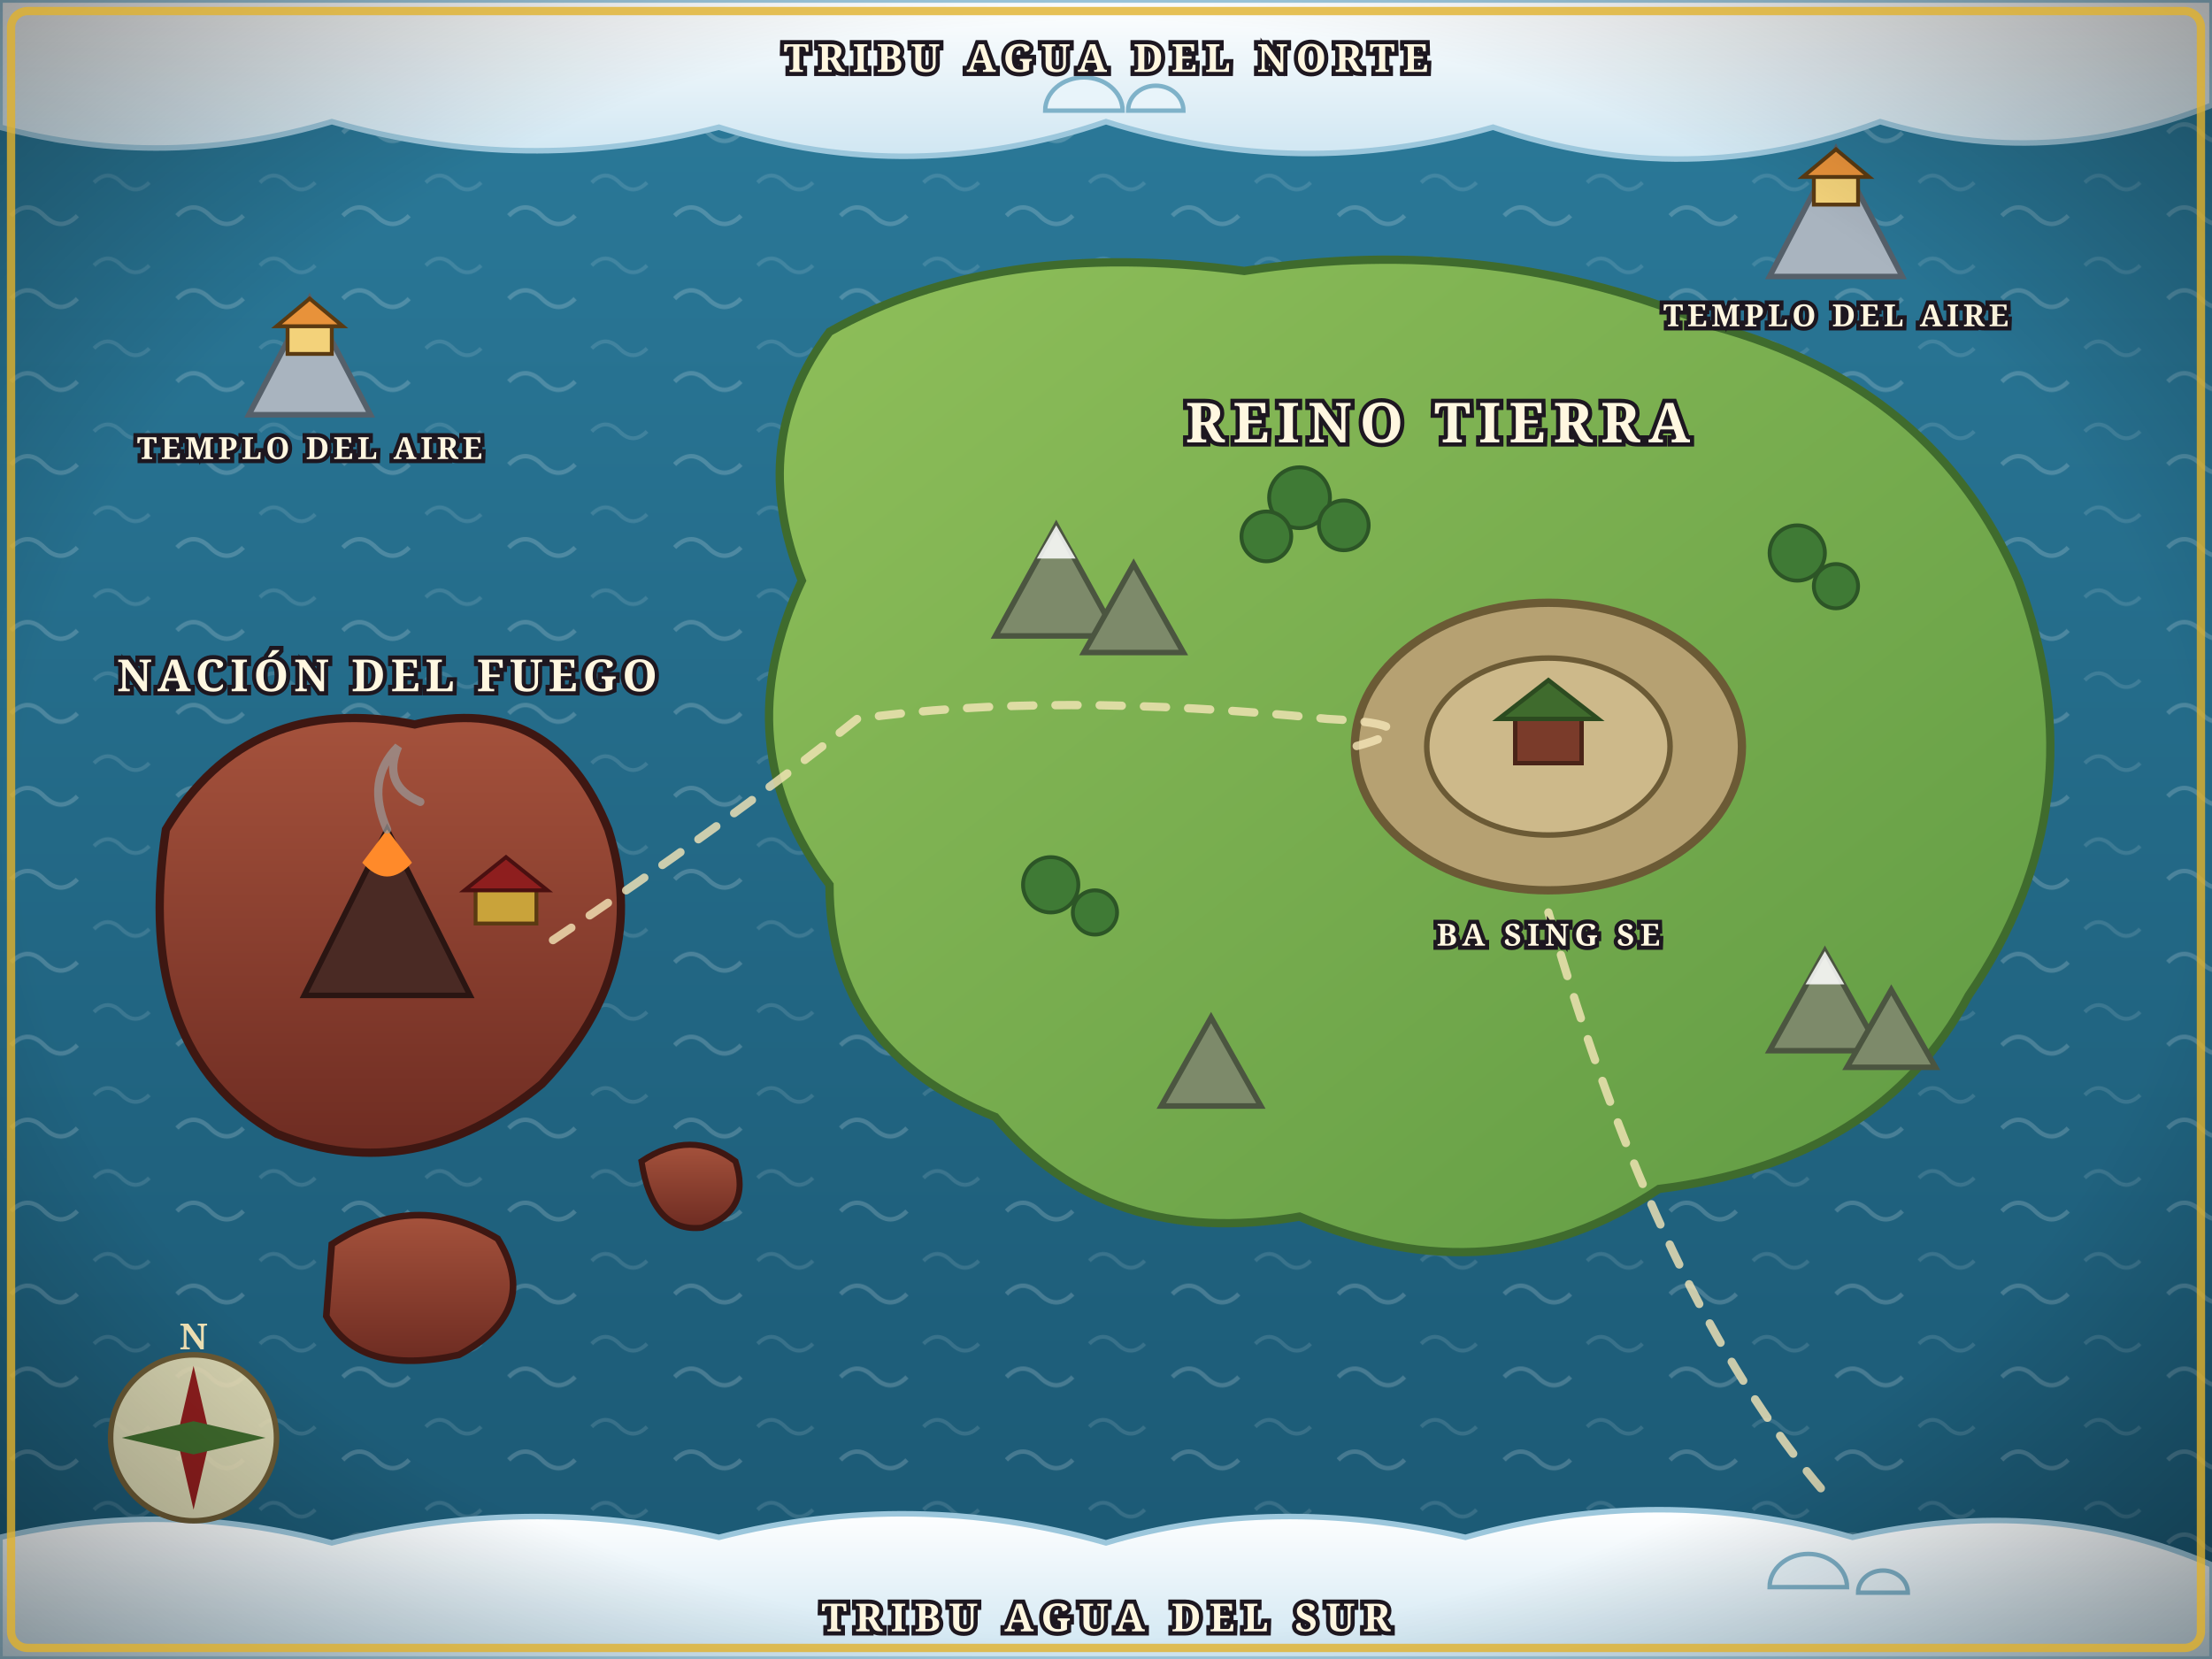
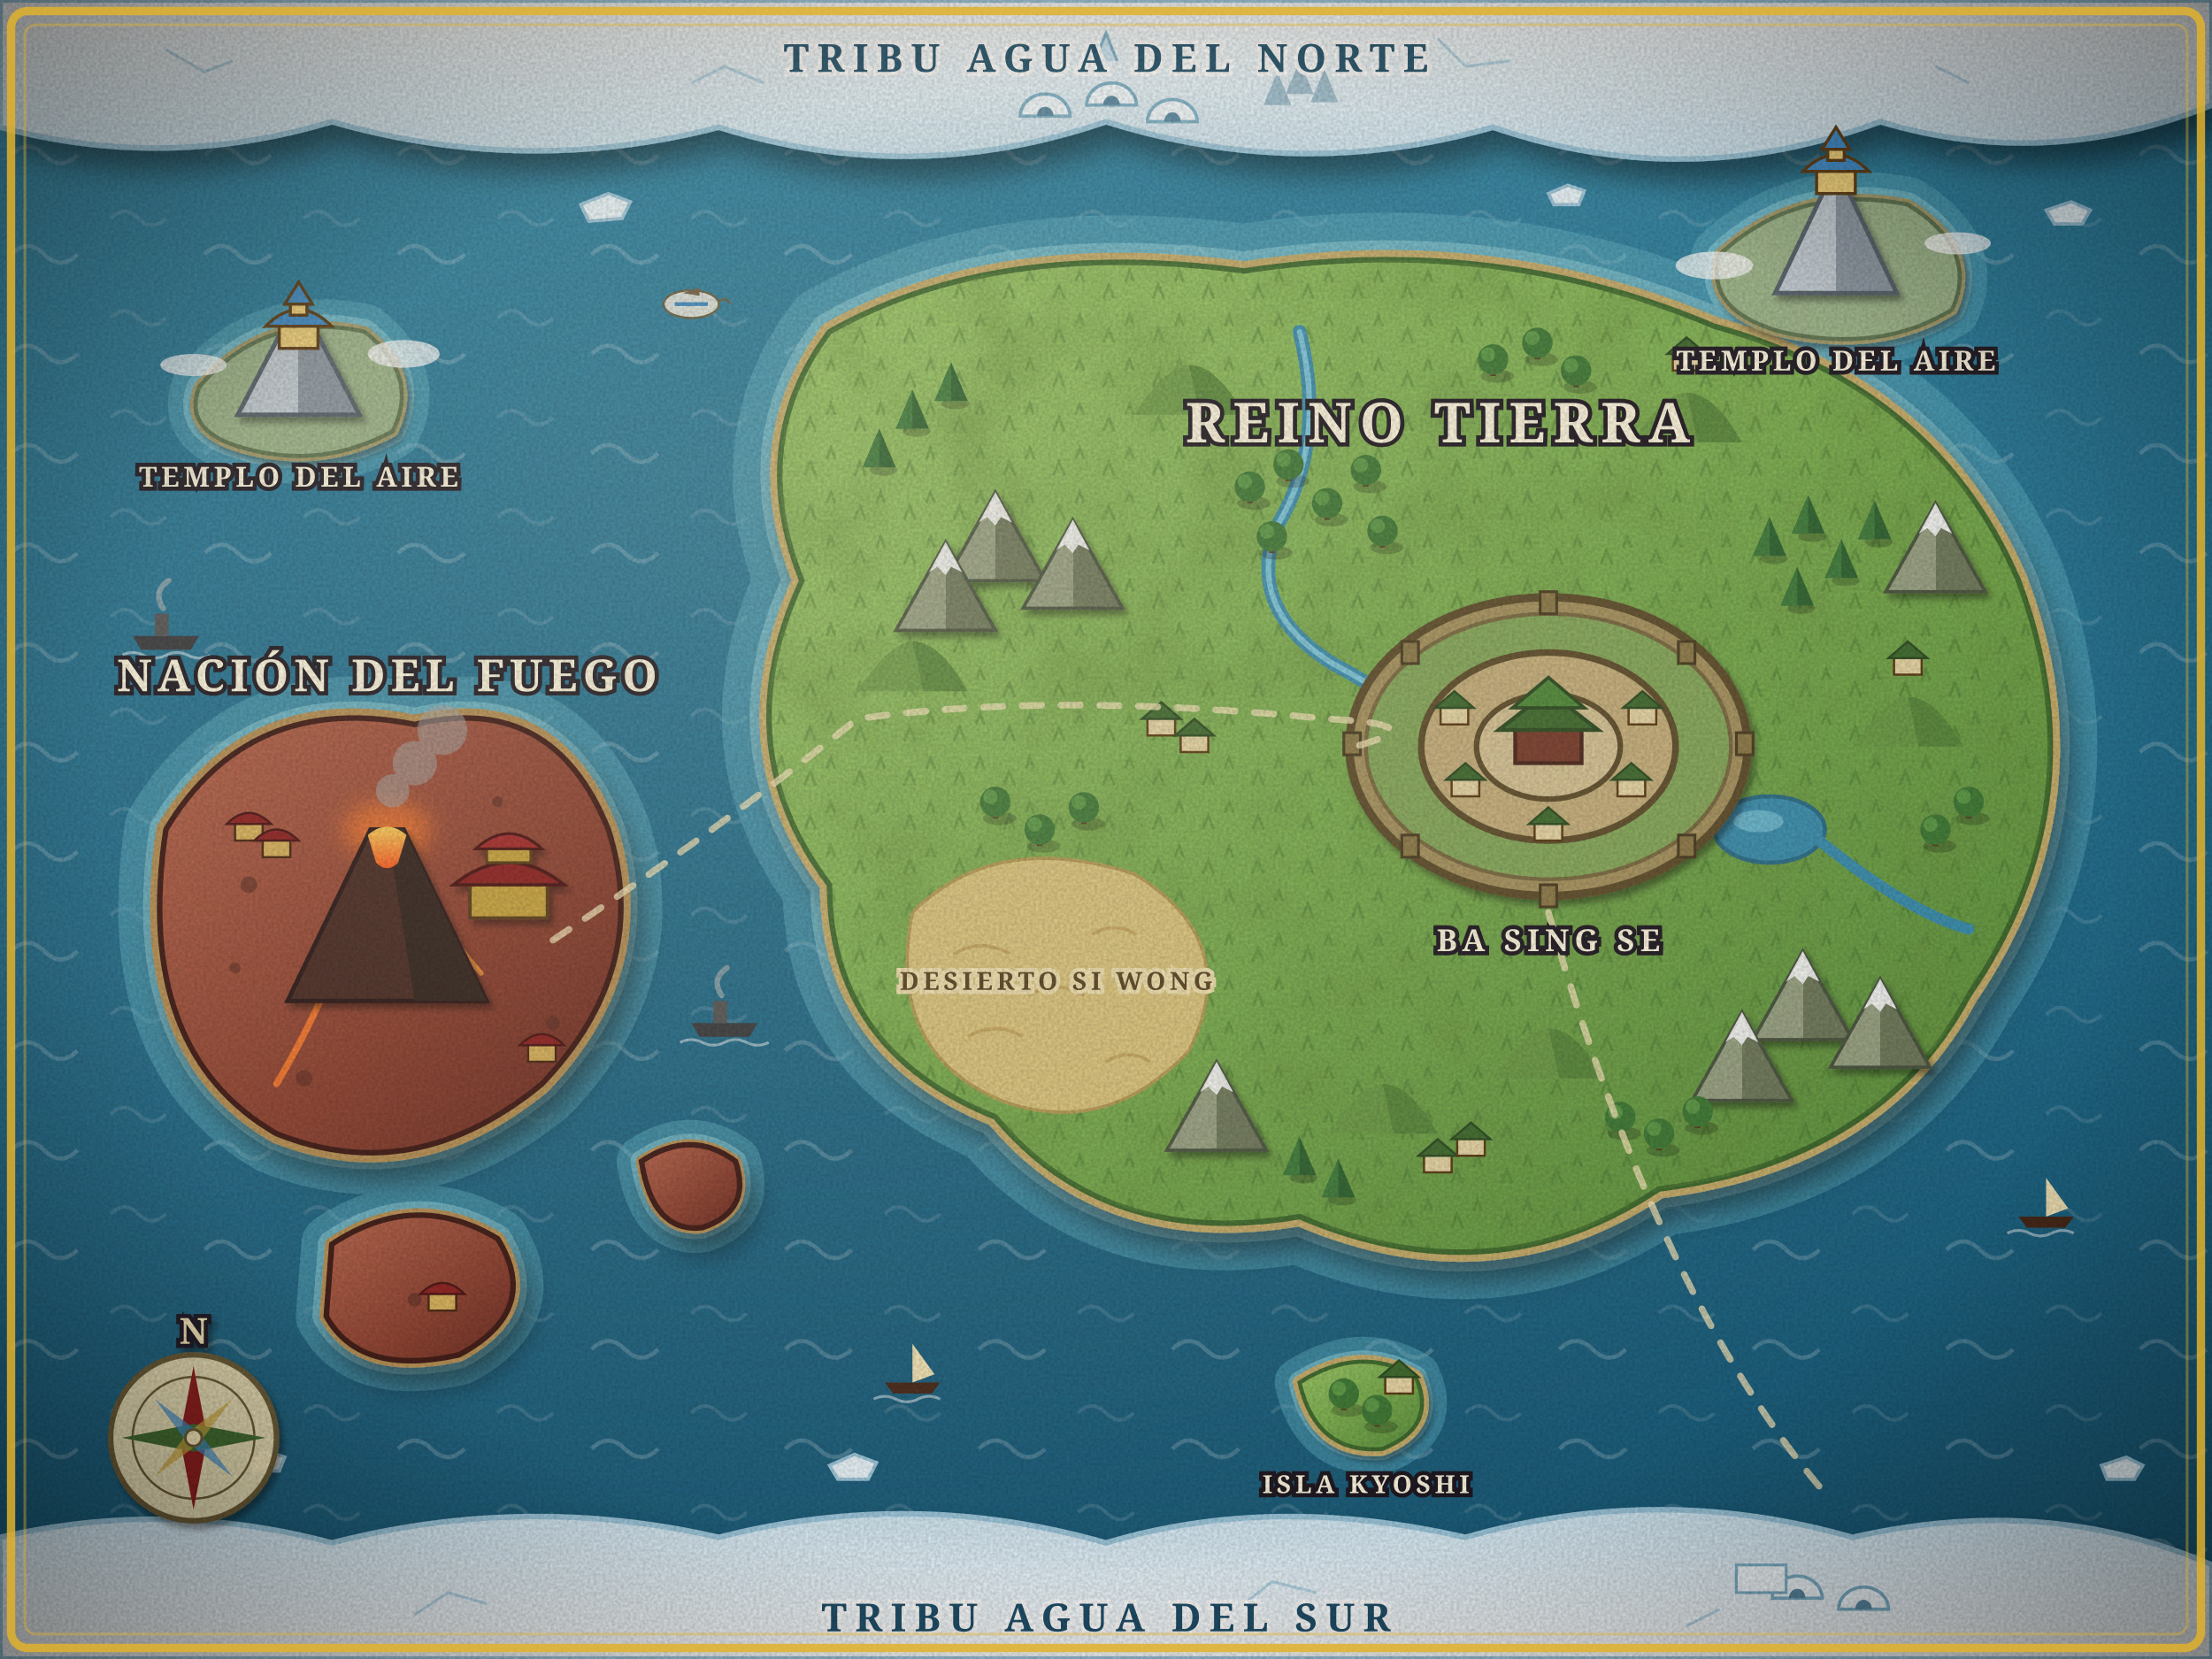
- <svg xmlns="http://www.w3.org/2000/svg" viewBox="0 0 800 600" width="800" height="600">
+ <svg xmlns="http://www.w3.org/2000/svg" xmlns:xlink="http://www.w3.org/1999/xlink" viewBox="0 0 800 600" width="800" height="600">
  <defs>
    <linearGradient id="mar" x1="0" y1="0" x2="0" y2="1">
-       <stop offset="0" stop-color="#2b7a9a" />
-       <stop offset="1" stop-color="#1b5873" />
+       <stop offset="0" stop-color="#2f86a6" />
+       <stop offset="0.5" stop-color="#226f8f" />
+       <stop offset="1" stop-color="#1a5a77" />
    </linearGradient>
    <linearGradient id="tierra" x1="0" y1="0" x2="1" y2="1">
-       <stop offset="0" stop-color="#8fbf5a" />
-       <stop offset="1" stop-color="#5f9a43" />
-     </linearGradient>
-     <linearGradient id="fuego" x1="0" y1="0" x2="0" y2="1">
-       <stop offset="0" stop-color="#a5523c" />
-       <stop offset="1" stop-color="#6e2c22" />
+       <stop offset="0" stop-color="#9cc865" />
+       <stop offset="0.55" stop-color="#78ac4c" />
+       <stop offset="1" stop-color="#5a8f3d" />
+     </linearGradient>
+     <linearGradient id="fuego" x1="0" y1="0" x2="1" y2="1">
+       <stop offset="0" stop-color="#b8634a" />
+       <stop offset="0.6" stop-color="#8e3f2e" />
+       <stop offset="1" stop-color="#6a2a20" />
    </linearGradient>
    <linearGradient id="hielo" x1="0" y1="0" x2="0" y2="1">
      <stop offset="0" stop-color="#ffffff" />
      <stop offset="1" stop-color="#cfe6f2" />
    </linearGradient>
+     <linearGradient id="hieloSur" x1="0" y1="1" x2="0" y2="0">
+       <stop offset="0" stop-color="#ffffff" />
+       <stop offset="1" stop-color="#cfe6f2" />
+     </linearGradient>
+     <linearGradient id="montana" x1="0" y1="0" x2="1" y2="0">
+       <stop offset="0.5" stop-color="#9aa384" />
+       <stop offset="0.5" stop-color="#6f7a5c" />
+     </linearGradient>
+     <linearGradient id="montanaGris" x1="0" y1="0" x2="1" y2="0">
+       <stop offset="0.5" stop-color="#c3ccd4" />
+       <stop offset="0.5" stop-color="#8c97a2" />
+     </linearGradient>
+     <linearGradient id="lava" x1="0" y1="0" x2="0" y2="1">
+       <stop offset="0" stop-color="#ffd25a" />
+       <stop offset="1" stop-color="#ff5a1f" />
+     </linearGradient>
    <radialGradient id="vineta" cx="0.5" cy="0.5" r="0.75">
-       <stop offset="0.65" stop-color="#000" stop-opacity="0" />
-       <stop offset="1" stop-color="#000" stop-opacity="0.45" />
+       <stop offset="0.6" stop-color="#000" stop-opacity="0" />
+       <stop offset="1" stop-color="#000" stop-opacity="0.5" />
    </radialGradient>
-     <pattern id="olas" width="60" height="30" patternUnits="userSpaceOnUse">
-       <path d="M4 18 q6 -6 12 0 t12 0" fill="none" stroke="#ffffff" stroke-opacity="0.18" stroke-width="1.6" />
-       <path d="M34 6 q5 -5 10 0 t10 0" fill="none" stroke="#ffffff" stroke-opacity="0.12" stroke-width="1.4" />
+     <radialGradient id="luz" cx="0.35" cy="0.3" r="0.7">
+       <stop offset="0" stop-color="#fff6d8" stop-opacity="0.18" />
+       <stop offset="1" stop-color="#fff6d8" stop-opacity="0" />
+     </radialGradient>
+     <filter id="textura" x="0" y="0" width="100%" height="100%">
+       <feTurbulence type="fractalNoise" baseFrequency="0.9" numOctaves="2" seed="4" result="ruido" />
+       <feColorMatrix in="ruido" type="matrix" values="0 0 0 0 0  0 0 0 0 0  0 0 0 0 0  0 0 0 0.22 0" />
+       <feComposite in2="SourceGraphic" operator="in" />
+     </filter>
+     <filter id="manchas" x="0" y="0" width="100%" height="100%">
+       <feTurbulence type="fractalNoise" baseFrequency="0.035" numOctaves="3" seed="9" result="ruido" />
+       <feColorMatrix in="ruido" type="matrix" values="0 0 0 0 0.15  0 0 0 0 0.3  0 0 0 0 0.05  0 0 0 0.9 -0.35" />
+       <feComposite in2="SourceGraphic" operator="in" />
+     </filter>
+     <filter id="sombra" x="-10%" y="-10%" width="120%" height="130%">
+       <feGaussianBlur in="SourceAlpha" stdDeviation="5" />
+       <feOffset dx="4" dy="7" />
+       <feComponentTransfer>
+         <feFuncA type="linear" slope="0.45" />
+       </feComponentTransfer>
+       <feMerge>
+         <feMergeNode />
+         <feMergeNode in="SourceGraphic" />
+       </feMerge>
+     </filter>
+     <filter id="sombraChica" x="-30%" y="-30%" width="160%" height="170%">
+       <feGaussianBlur in="SourceAlpha" stdDeviation="1.2" />
+       <feOffset dx="1.5" dy="2" />
+       <feComponentTransfer>
+         <feFuncA type="linear" slope="0.4" />
+       </feComponentTransfer>
+       <feMerge>
+         <feMergeNode />
+         <feMergeNode in="SourceGraphic" />
+       </feMerge>
+     </filter>
+     <filter id="brillo" x="-50%" y="-50%" width="200%" height="200%">
+       <feGaussianBlur stdDeviation="4" />
+     </filter>
+     <pattern id="olas" width="70" height="36" patternUnits="userSpaceOnUse">
+       <path d="M4 20 q6 -6 12 0 t12 0" fill="none" stroke="#ffffff" stroke-opacity="0.2" stroke-width="1.5" />
+       <path d="M40 7 q5 -5 10 0 t10 0" fill="none" stroke="#ffffff" stroke-opacity="0.13" stroke-width="1.3" />
    </pattern>
+     <pattern id="pasto" width="18" height="16" patternUnits="userSpaceOnUse">
+       <path d="M3 12 l2 -5 l2 5 M11 6 l1.5 -4 l1.5 4" fill="none" stroke="#3f6d2c" stroke-opacity="0.35" stroke-width="1" />
+     </pattern>
+     <path id="continente" d="M300 120 Q360 86 450 98 Q540 84 620 118 Q700 140 730 210 Q760 290 712 360            Q680 420 600 430 Q540 470 470 440 Q400 452 360 404 Q300 380 300 320            Q262 270 290 210 Q270 160 300 120 Z" />
+     <path id="islaFuego" d="M60 300 Q90 250 150 262 Q200 250 220 300 Q236 350 196 392 Q150 430 100 410 Q48 380 60 300 Z" />
+     <path id="islaFuego2" d="M120 450 Q150 430 180 448 Q196 474 166 490 Q130 498 118 476 Z" />
+     <path id="islaFuego3" d="M232 420 Q250 408 266 420 Q272 438 254 444 Q236 446 232 420 Z" />
+     <path id="islaAire1" d="M622 92 Q650 66 690 74 Q716 90 706 112 Q680 128 644 120 Q616 112 622 92 Z" />
+     <path id="islaAire2" d="M72 140 Q96 112 132 120 Q152 136 142 156 Q116 170 88 162 Q66 156 72 140 Z" />
+     <path id="islaKyoshi" d="M470 500 Q492 486 512 498 Q520 516 500 524 Q476 526 470 500 Z" />
+     <g id="arbol">
+       <ellipse cx="1.5" cy="6" rx="6" ry="2.4" fill="#000" opacity="0.22" />
+       <rect x="-1" y="1" width="2" height="5" fill="#5b3b22" />
+       <circle r="5.5" fill="#3f7a35" />
+       <circle cx="-1.8" cy="-1.8" r="2.6" fill="#5c9a46" />
+     </g>
+     <g id="pino">
+       <ellipse cx="1.5" cy="6" rx="5" ry="2" fill="#000" opacity="0.22" />
+       <path d="M0 -9 L6 5 L-6 5 Z" fill="#2f6430" />
+       <path d="M0 -9 L-6 5 L0 5 Z" fill="#3f7d3b" />
+     </g>
+     <g id="cerro">
+       <path d="M-20 10 Q-8 -8 0 -8 Q10 -8 20 10 Z" fill="#6c9a45" opacity="0.8" />
+       <path d="M0 -8 Q10 -8 20 10 L4 10 Z" fill="#4f7d34" opacity="0.6" />
+     </g>
+     <g id="pico">
+       <path d="M-18 14 L0 -18 L18 14 Z" fill="url(#montana)" stroke="#4b5540" stroke-width="1.2" />
+       <path d="M-6 -7 L0 -18 L6 -7 L2 -9 L0 -6 L-3 -9 Z" fill="#fff" opacity="0.9" />
+     </g>
+     <g id="pinoNieve">
+       <path d="M0 -8 L5 4 L-5 4 Z" fill="#9fbfcf" />
+     </g>
+     <g id="casa">
+       <rect x="-5" y="-3" width="10" height="7" fill="#e9d7a6" stroke="#5a3a12" stroke-width="0.8" />
+       <path d="M-7 -2 L0 -8 L7 -2 Z" fill="#3f6b2d" stroke="#2c4b20" stroke-width="0.8" />
+     </g>
+     <g id="casaFuego">
+       <rect x="-5" y="-3" width="10" height="7" fill="#d9b25a" stroke="#4a2410" stroke-width="0.8" />
+       <path d="M-8 -2 Q0 -10 8 -2 Z" fill="#8e1e1e" stroke="#4a1010" stroke-width="0.8" />
+     </g>
+     <g id="iglu">
+       <path d="M-9 4 a9 8 0 0 1 18 0 Z" fill="#f4fbff" stroke="#7fb2c9" stroke-width="1.2" />
+       <path d="M-3 4 a3 3.4 0 0 1 6 0 Z" fill="#5b8aa3" />
+     </g>
+     <g id="barco">
+       <path d="M-10 0 L10 0 L7 4 L-7 4 Z" fill="#4a2a1a" />
+       <path d="M0 0 L0 -14 L8 -3 Z" fill="#f5e6b8" />
+       <path d="M-14 6 q4 -2 8 0 t8 0 t8 0" fill="none" stroke="#fff" stroke-opacity="0.5" stroke-width="1" />
+     </g>
+     <g id="barcoFuego">
+       <path d="M-12 0 L12 0 L9 5 L-9 5 Z" fill="#3a3a3e" />
+       <rect x="-4" y="-8" width="5" height="8" fill="#555" />
+       <path d="M-1 -10 q-4 -6 2 -10" fill="none" stroke="#bbb" stroke-width="2" stroke-linecap="round" opacity="0.6" />
+       <path d="M-16 7 q4 -2 8 0 t8 0 t8 0 t8 0" fill="none" stroke="#fff" stroke-opacity="0.5" stroke-width="1" />
+     </g>
  </defs>
  <rect width="800" height="600" fill="url(#mar)" />
  <rect width="800" height="600" fill="url(#olas)" />
-   <path d="M0 0 H800 V38 Q740 62 680 44 Q610 70 540 46 Q470 66 400 44 Q330 68 260 46 Q190 64 120 44 Q60 62 0 46 Z" fill="url(#hielo)" stroke="#9cc7dc" stroke-width="2" />
-   <g fill="#e8f4fa" stroke="#7fb2c9" stroke-width="1.6">
-     <path d="M378 40 a14 12 0 0 1 28 0 Z" />
-     <path d="M408 40 a10 9 0 0 1 20 0 Z" />
-   </g>
-   <path d="M0 600 H800 V566 Q740 540 670 556 Q600 536 530 556 Q460 540 400 558 Q330 538 260 556 Q190 540 120 558 Q60 542 0 556 Z" fill="url(#hielo)" stroke="#9cc7dc" stroke-width="2" />
-   <g fill="#e8f4fa" stroke="#7fb2c9" stroke-width="1.6">
-     <path d="M640 574 a14 12 0 0 1 28 0 Z" />
-     <path d="M672 576 a9 8 0 0 1 18 0 Z" />
-   </g>
-   <path d="M300 120 Q360 86 450 98 Q540 84 620 118 Q700 140 730 210 Q760 290 712 360            Q680 420 600 430 Q540 470 470 440 Q400 452 360 404 Q300 380 300 320            Q262 270 290 210 Q270 160 300 120 Z" fill="url(#tierra)" stroke="#3f6b2d" stroke-width="3" />
-   <ellipse cx="560" cy="270" rx="70" ry="52" fill="#b6a172" stroke="#6b5a35" stroke-width="3" />
-   <ellipse cx="560" cy="270" rx="44" ry="32" fill="#cdb98a" stroke="#6b5a35" stroke-width="2" />
-   <rect x="548" y="258" width="24" height="18" fill="#7a3b2a" stroke="#4a2418" stroke-width="1.6" />
-   <path d="M542 260 L560 246 L578 260 Z" fill="#3f6b2d" stroke="#2c4b20" stroke-width="1.6" />
-   <g fill="#7d8a6a" stroke="#4b5540" stroke-width="2">
-     <path d="M360 230 l22 -40 l22 40 Z" />
-     <path d="M392 236 l18 -32 l18 32 Z" />
-     <path d="M640 380 l20 -36 l20 36 Z" />
-     <path d="M668 386 l16 -28 l16 28 Z" />
-     <path d="M420 400 l18 -32 l18 32 Z" />
-   </g>
-   <g fill="#ffffff" opacity="0.85">
-     <path d="M375 202 l7 -12 l7 12 Z" />
-     <path d="M653 356 l7 -12 l7 12 Z" />
-   </g>
-   <g fill="#3f7a35" stroke="#2c5526" stroke-width="1.4">
-     <circle cx="470" cy="180" r="11" />
-     <circle cx="486" cy="190" r="9" />
-     <circle cx="458" cy="194" r="9" />
-     <circle cx="650" cy="200" r="10" />
-     <circle cx="664" cy="212" r="8" />
-     <circle cx="380" cy="320" r="10" />
-     <circle cx="396" cy="330" r="8" />
-   </g>
-   <path d="M60 300 Q90 250 150 262 Q200 250 220 300 Q236 350 196 392 Q150 430 100 410 Q48 380 60 300 Z" fill="url(#fuego)" stroke="#3e1712" stroke-width="3" />
-   <path d="M120 450 Q150 430 180 448 Q196 474 166 490 Q130 498 118 476 Z" fill="url(#fuego)" stroke="#3e1712" stroke-width="2.4" />
-   <path d="M232 420 Q250 408 266 420 Q272 438 254 444 Q236 446 232 420 Z" fill="url(#fuego)" stroke="#3e1712" stroke-width="2.2" />
-   <path d="M110 360 L140 300 L170 360 Z" fill="#4a2a24" stroke="#2a1512" stroke-width="2" />
-   <path d="M131 312 L140 300 L149 312 Q140 322 131 312 Z" fill="#ff8a2a" />
-   <path d="M140 300 Q132 282 144 270 Q138 284 152 290" fill="none" stroke="#9a9a9a" stroke-width="3" stroke-linecap="round" opacity="0.7" />
-   <rect x="172" y="320" width="22" height="14" fill="#c9a33a" stroke="#5a3a12" stroke-width="1.4" />
-   <path d="M168 322 L183 310 L198 322 Z" fill="#8e1e1e" stroke="#4a1010" stroke-width="1.4" />
-   <g stroke="#55606a" stroke-width="2">
-     <path d="M640 100 l24 -46 l24 46 Z" fill="#a9b4bf" />
-     <path d="M90 150 l22 -42 l22 42 Z" fill="#a9b4bf" />
-   </g>
-   <g stroke="#5a3a12" stroke-width="1.4">
-     <rect x="656" y="62" width="16" height="12" fill="#f3d27a" />
-     <path d="M652 64 L664 54 L676 64 Z" fill="#e8923a" />
-     <rect x="104" y="116" width="16" height="12" fill="#f3d27a" />
-     <path d="M100 118 L112 108 L124 118 Z" fill="#e8923a" />
-   </g>
-   <path d="M200 340 Q260 300 310 260 Q380 250 480 260 Q520 262 490 270 M560 330 Q600 470 660 540" fill="none" stroke="#f5e6b8" stroke-width="3" stroke-dasharray="8 8" stroke-linecap="round" opacity="0.8" />
-   <g transform="translate(70 520)">
-     <circle r="30" fill="#f5e6b8" fill-opacity="0.85" stroke="#6b5a35" stroke-width="2" />
-     <path d="M0 -26 L6 0 L0 26 L-6 0 Z" fill="#8e1e1e" />
-     <path d="M-26 0 L0 -6 L26 0 L0 6 Z" fill="#3f6b2d" />
-     <text y="-32" text-anchor="middle" font-family="Cinzel, Georgia, serif" font-size="13" font-weight="700" fill="#f5e6b8">N</text>
+   <g fill="#5fb3c8" stroke="#5fb3c8" stroke-linejoin="round" opacity="0.45">
+     <use xlink:href="#continente" stroke-width="34" />
+     <use xlink:href="#islaFuego" stroke-width="30" />
+     <use xlink:href="#islaFuego2" stroke-width="22" />
+     <use xlink:href="#islaFuego3" stroke-width="18" />
+     <use xlink:href="#islaAire1" stroke-width="20" />
+     <use xlink:href="#islaAire2" stroke-width="20" />
+     <use xlink:href="#islaKyoshi" stroke-width="18" />
+   </g>
+   <g fill="#8fd3df" stroke="#8fd3df" stroke-linejoin="round" opacity="0.55">
+     <use xlink:href="#continente" stroke-width="14" />
+     <use xlink:href="#islaFuego" stroke-width="12" />
+     <use xlink:href="#islaFuego2" stroke-width="10" />
+     <use xlink:href="#islaFuego3" stroke-width="8" />
+     <use xlink:href="#islaAire1" stroke-width="9" />
+     <use xlink:href="#islaAire2" stroke-width="9" />
+     <use xlink:href="#islaKyoshi" stroke-width="8" />
+   </g>
+   <g fill="none" stroke="#ffffff" stroke-opacity="0.55" stroke-width="1.4" stroke-dasharray="10 6">
+     <use xlink:href="#continente" transform="translate(0 0)" />
+   </g>
+   <g filter="url(#sombra)">
+     <path d="M0 0 H800 V38 Q740 62 680 44 Q610 70 540 46 Q470 66 400 44 Q330 68 260 46 Q190 64 120 44 Q60 62 0 46 Z" fill="url(#hielo)" stroke="#9cc7dc" stroke-width="2" />
+     <path d="M0 600 H800 V566 Q740 540 670 556 Q600 536 530 556 Q460 540 400 558 Q330 538 260 556 Q190 540 120 558 Q60 542 0 556 Z" fill="url(#hieloSur)" stroke="#9cc7dc" stroke-width="2" />
+   </g>
+   <g fill="#eaf6fc" stroke="#9cc7dc" stroke-width="1.2">
+     <path d="M210 74 l10 -4 l8 3 l-3 6 l-12 1 Z" />
+     <path d="M560 70 l7 -3 l6 2 l-2 5 l-9 0 Z" />
+     <path d="M740 76 l9 -3 l7 3 l-3 5 l-10 0 Z" />
+     <path d="M300 530 l9 -4 l8 3 l-3 6 l-11 0 Z" />
+     <path d="M90 528 l7 -3 l6 2 l-2 5 l-9 0 Z" />
+     <path d="M760 530 l9 -3 l6 3 l-3 5 l-10 0 Z" />
+   </g>
+   <g fill="none" stroke="#b5d6e6" stroke-width="1">
+     <path d="M60 18 l14 8 l10 -4 M250 30 l12 -6 l14 6 M520 14 l10 10 l16 -2 M700 24 l12 6" />
+     <path d="M150 584 l12 -8 l14 4 M450 580 l10 -8 l16 4 M610 588 l12 -6" />
+   </g>
+   <use xlink:href="#iglu" x="378" y="38" />
+   <use xlink:href="#iglu" x="402" y="34" />
+   <use xlink:href="#iglu" x="424" y="40" />
+   <path d="M396 22 l4 -10 l4 10" fill="#cde7f4" stroke="#7fb2c9" stroke-width="1" />
+   <use xlink:href="#iglu" x="650" y="574" />
+   <use xlink:href="#iglu" x="674" y="578" />
+   <rect x="628" y="566" width="18" height="10" fill="#f4fbff" stroke="#7fb2c9" stroke-width="1" />
+   <g transform="translate(470 30)">
+     <use xlink:href="#pinoNieve" />
+     <use xlink:href="#pinoNieve" x="9" y="3" />
+     <use xlink:href="#pinoNieve" x="-8" y="4" />
+   </g>
+   <g filter="url(#sombra)">
+     <use xlink:href="#continente" fill="#e7d39a" stroke="#c7ad6a" stroke-width="7" stroke-linejoin="round" />
+   </g>
+   <use xlink:href="#continente" fill="url(#tierra)" stroke="#3f6b2d" stroke-width="2" />
+   <use xlink:href="#continente" fill="url(#pasto)" />
+   <use xlink:href="#continente" fill="#000" filter="url(#manchas)" />
+   <path d="M330 330 Q360 300 410 316 Q450 340 430 380 Q400 412 362 398 Q320 380 330 330 Z" fill="#e3c77f" stroke="#b99a52" stroke-width="1.2" opacity="0.95" />
+   <g fill="none" stroke="#c8a85f" stroke-width="1.2">
+     <path d="M345 345 q10 -6 20 0 M372 360 q10 -6 20 0 M350 375 q10 -6 20 0 M395 338 q8 -5 16 0 M400 384 q8 -5 16 0" />
+   </g>
+   <path d="M470 120 Q480 160 462 190 Q450 220 482 240 Q510 255 520 268" fill="none" stroke="#3b8fb0" stroke-width="5" stroke-linecap="round" />
+   <path d="M470 120 Q480 160 462 190 Q450 220 482 240 Q510 255 520 268" fill="none" stroke="#7cc7dd" stroke-width="2" stroke-linecap="round" />
+   <ellipse cx="640" cy="300" rx="20" ry="12" fill="#3b8fb0" stroke="#2c6f8a" stroke-width="1.5" />
+   <ellipse cx="636" cy="297" rx="9" ry="4" fill="#7cc7dd" opacity="0.7" />
+   <path d="M658 304 Q690 330 712 336" fill="none" stroke="#3b8fb0" stroke-width="4" stroke-linecap="round" />
+   <use xlink:href="#cerro" x="430" y="140" />
+   <use xlink:href="#cerro" x="610" y="150" />
+   <use xlink:href="#cerro" x="690" y="260" />
+   <use xlink:href="#cerro" x="500" y="400" />
+   <use xlink:href="#cerro" x="330" y="240" />
+   <use xlink:href="#cerro" x="560" y="380" />
+   <g filter="url(#sombraChica)">
+     <use xlink:href="#pico" x="360" y="196" />
+     <use xlink:href="#pico" x="388" y="206" transform="scale(1)" />
+     <use xlink:href="#pico" x="342" y="214" />
+     <use xlink:href="#pico" x="652" y="362" />
+     <use xlink:href="#pico" x="680" y="372" />
+     <use xlink:href="#pico" x="630" y="384" />
+     <use xlink:href="#pico" x="440" y="402" />
+     <use xlink:href="#pico" x="700" y="200" />
+   </g>
+   <g>
+     <use xlink:href="#arbol" x="452" y="176" />
+     <use xlink:href="#arbol" x="466" y="168" />
+     <use xlink:href="#arbol" x="480" y="182" />
+     <use xlink:href="#arbol" x="494" y="170" />
+     <use xlink:href="#arbol" x="460" y="194" />
+     <use xlink:href="#arbol" x="500" y="192" />
+     <use xlink:href="#pino" x="640" y="196" />
+     <use xlink:href="#pino" x="654" y="188" />
+     <use xlink:href="#pino" x="666" y="204" />
+     <use xlink:href="#pino" x="650" y="214" />
+     <use xlink:href="#pino" x="678" y="190" />
+     <use xlink:href="#arbol" x="376" y="300" />
+     <use xlink:href="#arbol" x="392" y="292" />
+     <use xlink:href="#arbol" x="360" y="290" />
+     <use xlink:href="#arbol" x="600" y="410" />
+     <use xlink:href="#arbol" x="614" y="402" />
+     <use xlink:href="#arbol" x="586" y="404" />
+     <use xlink:href="#pino" x="330" y="150" />
+     <use xlink:href="#pino" x="344" y="140" />
+     <use xlink:href="#pino" x="318" y="164" />
+     <use xlink:href="#arbol" x="700" y="300" />
+     <use xlink:href="#arbol" x="712" y="290" />
+     <use xlink:href="#arbol" x="540" y="130" />
+     <use xlink:href="#arbol" x="556" y="124" />
+     <use xlink:href="#arbol" x="570" y="134" />
+     <use xlink:href="#pino" x="470" y="420" />
+     <use xlink:href="#pino" x="484" y="428" />
+   </g>
+   <use xlink:href="#casa" x="420" y="262" />
+   <use xlink:href="#casa" x="432" y="268" />
+   <use xlink:href="#casa" x="690" y="240" />
+   <use xlink:href="#casa" x="520" y="420" />
+   <use xlink:href="#casa" x="532" y="414" />
+   <use xlink:href="#casa" x="610" y="130" />
+   <g filter="url(#sombraChica)">
+     <ellipse cx="560" cy="270" rx="72" ry="54" fill="#a8935f" stroke="#5e4e2c" stroke-width="3" />
+     <ellipse cx="560" cy="270" rx="66" ry="48" fill="#86a95a" stroke="#7a6a40" stroke-width="1.4" />
+     <ellipse cx="560" cy="270" rx="46" ry="34" fill="#c8b07c" stroke="#5e4e2c" stroke-width="2.4" />
+     <ellipse cx="560" cy="270" rx="26" ry="19" fill="#d8c495" stroke="#5e4e2c" stroke-width="2" />
+   </g>
+   <g fill="#8e7a48" stroke="#4a3c20" stroke-width="1">
+     <rect x="486" y="265" width="6" height="8" />
+     <rect x="628" y="265" width="6" height="8" />
+     <rect x="557" y="214" width="6" height="8" />
+     <rect x="557" y="320" width="6" height="8" />
+     <rect x="507" y="232" width="6" height="8" />
+     <rect x="607" y="232" width="6" height="8" />
+     <rect x="507" y="302" width="6" height="8" />
+     <rect x="607" y="302" width="6" height="8" />
+   </g>
+   <g>
+     <use xlink:href="#casa" x="526" y="258" />
+     <use xlink:href="#casa" x="594" y="258" />
+     <use xlink:href="#casa" x="530" y="284" />
+     <use xlink:href="#casa" x="590" y="284" />
+     <use xlink:href="#casa" x="560" y="300" />
+   </g>
+   <rect x="548" y="262" width="24" height="14" fill="#7a3b2a" stroke="#4a2418" stroke-width="1.4" />
+   <path d="M542 264 L560 250 L578 264 Z" fill="#3f6b2d" stroke="#2c4b20" stroke-width="1.4" />
+   <path d="M547 256 L560 245 L573 256 Z" fill="#4f8a38" stroke="#2c4b20" stroke-width="1.2" />
+   <g filter="url(#sombraChica)">
+     <use xlink:href="#islaKyoshi" fill="#e7d39a" stroke="#c7ad6a" stroke-width="5" stroke-linejoin="round" />
+   </g>
+   <use xlink:href="#islaKyoshi" fill="url(#tierra)" stroke="#3f6b2d" stroke-width="1.5" />
+   <use xlink:href="#arbol" x="486" y="504" />
+   <use xlink:href="#arbol" x="498" y="510" />
+   <use xlink:href="#casa" x="506" y="500" />
+   <g filter="url(#sombra)">
+     <use xlink:href="#islaFuego" fill="#d9b77a" stroke="#b78f52" stroke-width="7" stroke-linejoin="round" />
+     <use xlink:href="#islaFuego2" fill="#d9b77a" stroke="#b78f52" stroke-width="5" stroke-linejoin="round" />
+     <use xlink:href="#islaFuego3" fill="#d9b77a" stroke="#b78f52" stroke-width="4" stroke-linejoin="round" />
+   </g>
+   <g stroke="#3e1712" stroke-width="2">
+     <use xlink:href="#islaFuego" fill="url(#fuego)" />
+     <use xlink:href="#islaFuego2" fill="url(#fuego)" />
+     <use xlink:href="#islaFuego3" fill="url(#fuego)" />
+   </g>
+   <g fill="#5a2a20" opacity="0.6">
+     <circle cx="90" cy="320" r="3" />
+     <circle cx="200" cy="370" r="2.5" />
+     <circle cx="110" cy="390" r="3" />
+     <circle cx="180" cy="290" r="2" />
+     <circle cx="150" cy="470" r="2.5" />
+     <circle cx="85" cy="350" r="2" />
+   </g>
+   <path d="M140 304 Q130 330 120 352 Q112 372 100 392" fill="none" stroke="#ff7a2a" stroke-width="2.4" stroke-linecap="round" opacity="0.9" />
+   <path d="M146 306 Q158 334 174 352" fill="none" stroke="#ff9a3a" stroke-width="1.8" stroke-linecap="round" opacity="0.85" />
+   <ellipse cx="140" cy="300" rx="16" ry="10" fill="#ff7a2a" filter="url(#brillo)" opacity="0.7" />
+   <g filter="url(#sombraChica)">
+     <path d="M104 362 L134 300 L146 300 L176 362 Z" fill="#4a2a24" stroke="#2a1512" stroke-width="1.6" />
+     <path d="M140 300 L146 300 L176 362 L150 362 Z" fill="#33201b" />
+   </g>
+   <path d="M133 302 Q140 296 147 302 L144 312 Q140 316 136 312 Z" fill="url(#lava)" />
+   <g fill="#a6a6a6" opacity="0.55">
+     <circle cx="142" cy="286" r="6" />
+     <circle cx="150" cy="276" r="8" />
+     <circle cx="160" cy="264" r="9" />
+   </g>
+   <g filter="url(#sombraChica)">
+     <rect x="170" y="318" width="28" height="14" fill="#c9a33a" stroke="#5a3a12" stroke-width="1.2" />
+     <path d="M164 320 Q184 304 204 320 Z" fill="#8e1e1e" stroke="#4a1010" stroke-width="1.2" />
+     <rect x="176" y="306" width="16" height="6" fill="#c9a33a" stroke="#5a3a12" stroke-width="1" />
+     <path d="M172 307 Q184 296 196 307 Z" fill="#a52525" stroke="#4a1010" stroke-width="1" />
+   </g>
+   <use xlink:href="#casaFuego" x="90" y="300" />
+   <use xlink:href="#casaFuego" x="100" y="306" />
+   <use xlink:href="#casaFuego" x="160" y="470" />
+   <use xlink:href="#casaFuego" x="196" y="380" />
+   <g filter="url(#sombraChica)">
+     <use xlink:href="#islaAire1" fill="#d6cfa8" stroke="#a69c6a" stroke-width="4" stroke-linejoin="round" />
+     <use xlink:href="#islaAire2" fill="#d6cfa8" stroke="#a69c6a" stroke-width="4" stroke-linejoin="round" />
+   </g>
+   <use xlink:href="#islaAire1" fill="#9db58a" stroke="#5f7550" stroke-width="1.5" />
+   <use xlink:href="#islaAire2" fill="#9db58a" stroke="#5f7550" stroke-width="1.5" />
+   <g filter="url(#sombraChica)">
+     <path d="M642 106 l22 -46 l22 46 Z" fill="url(#montanaGris)" stroke="#55606a" stroke-width="1.6" />
+     <path d="M86 150 l22 -42 l22 42 Z" fill="url(#montanaGris)" stroke="#55606a" stroke-width="1.6" />
+   </g>
+   <g stroke="#5a3a12" stroke-width="1.1">
+     <rect x="657" y="60" width="14" height="10" fill="#f3d27a" />
+     <path d="M652 62 Q664 50 676 62 Z" fill="#3d8bc9" />
+     <rect x="661" y="52" width="6" height="6" fill="#f3d27a" />
+     <path d="M659 54 L664 46 L669 54 Z" fill="#3d8bc9" />
+     <rect x="101" y="116" width="14" height="10" fill="#f3d27a" />
+     <path d="M96 118 Q108 106 120 118 Z" fill="#3d8bc9" />
+     <rect x="105" y="108" width="6" height="6" fill="#f3d27a" />
+     <path d="M103 110 L108 102 L113 110 Z" fill="#3d8bc9" />
+   </g>
+   <g fill="#ffffff" opacity="0.75">
+     <ellipse cx="620" cy="96" rx="14" ry="5" />
+     <ellipse cx="708" cy="88" rx="12" ry="4" />
+     <ellipse cx="70" cy="132" rx="12" ry="4" />
+     <ellipse cx="146" cy="128" rx="13" ry="5" />
+   </g>
+   <g transform="translate(250 110)" opacity="0.9">
+     <ellipse rx="10" ry="5" fill="#f2efe6" stroke="#6b5a35" stroke-width="0.8" />
+     <path d="M-3 -4 l6 -2 l0 3 Z" fill="#7a5a3a" />
+     <path d="M-6 0 l12 0" stroke="#3d8bc9" stroke-width="1.4" />
+     <path d="M10 -1 q3 -2 4 1" fill="none" stroke="#6b5a35" stroke-width="0.8" />
+   </g>
+   <path d="M200 340 Q260 300 310 260 Q380 250 480 260 Q520 262 490 270 M560 330 Q600 470 660 540" fill="none" stroke="#f5e6b8" stroke-width="2.4" stroke-dasharray="7 7" stroke-linecap="round" opacity="0.75" />
+   <use xlink:href="#barco" x="330" y="500" />
+   <use xlink:href="#barco" x="740" y="440" />
+   <use xlink:href="#barcoFuego" x="262" y="370" />
+   <use xlink:href="#barcoFuego" x="60" y="230" />
+   <g transform="translate(70 520)" filter="url(#sombraChica)">
+     <circle r="30" fill="#f5e6b8" fill-opacity="0.9" stroke="#6b5a35" stroke-width="2" />
+     <circle r="22" fill="none" stroke="#6b5a35" stroke-width="0.8" />
+     <path d="M0 -26 L5 0 L0 26 L-5 0 Z" fill="#8e1e1e" />
+     <path d="M-26 0 L0 -5 L26 0 L0 5 Z" fill="#3f6b2d" />
+     <path d="M-14 -14 L2 -2 L14 14 L-2 2 Z" fill="#3d8bc9" opacity="0.7" />
+     <path d="M14 -14 L2 2 L-14 14 L-2 -2 Z" fill="#c9a33a" opacity="0.7" />
+     <circle r="3" fill="#f5e6b8" stroke="#6b5a35" />
+     <text y="-34" text-anchor="middle" font-family="Cinzel, Georgia, serif" font-size="13" font-weight="700" fill="#f5e6b8" stroke="#1d1720" stroke-width="3" paint-order="stroke">N</text>
  </g>
  <g font-family="Cinzel, Georgia, serif" font-weight="700" text-anchor="middle" fill="#fff7e0" stroke="#1d1720" stroke-width="3" paint-order="stroke">
    <text x="520" y="160" font-size="20" letter-spacing="3">REINO TIERRA</text>
-     <text x="560" y="342" font-size="11" letter-spacing="2">BA SING SE</text>
+     <text x="560" y="344" font-size="11" letter-spacing="2">BA SING SE</text>
    <text x="140" y="250" font-size="16" letter-spacing="2">NACIÓN DEL FUEGO</text>
-     <text x="400" y="26" font-size="14" letter-spacing="3">TRIBU AGUA DEL NORTE</text>
-     <text x="400" y="590" font-size="14" letter-spacing="3">TRIBU AGUA DEL SUR</text>
-     <text x="664" y="118" font-size="11" letter-spacing="1.5">TEMPLO DEL AIRE</text>
-     <text x="112" y="166" font-size="11" letter-spacing="1.5">TEMPLO DEL AIRE</text>
-   </g>
+     <text x="400" y="26" font-size="14" letter-spacing="3" fill="#20506a" stroke="#ffffff">TRIBU AGUA DEL NORTE</text>
+     <text x="400" y="590" font-size="14" letter-spacing="3" fill="#20506a" stroke="#ffffff">TRIBU AGUA DEL SUR</text>
+     <text x="664" y="134" font-size="10" letter-spacing="1.5">TEMPLO DEL AIRE</text>
+     <text x="108" y="176" font-size="10" letter-spacing="1.5">TEMPLO DEL AIRE</text>
+     <text x="382" y="358" font-size="9" letter-spacing="1.5" fill="#5a4320" stroke="#f3e2b0">DESIERTO SI WONG</text>
+     <text x="494" y="540" font-size="9" letter-spacing="1.5">ISLA KYOSHI</text>
+   </g>
+   <rect width="800" height="600" fill="url(#luz)" />
+   <rect width="800" height="600" fill="#000" filter="url(#textura)" />
  <rect width="800" height="600" fill="url(#vineta)" />
-   <rect x="4" y="4" width="792" height="592" fill="none" stroke="#e1b12c" stroke-width="3" rx="6" opacity="0.8" />
+   <rect x="4" y="4" width="792" height="592" fill="none" stroke="#e1b12c" stroke-width="3" rx="6" opacity="0.85" />
+   <rect x="9" y="9" width="782" height="582" fill="none" stroke="#e1b12c" stroke-width="1" rx="4" opacity="0.4" />
</svg>
